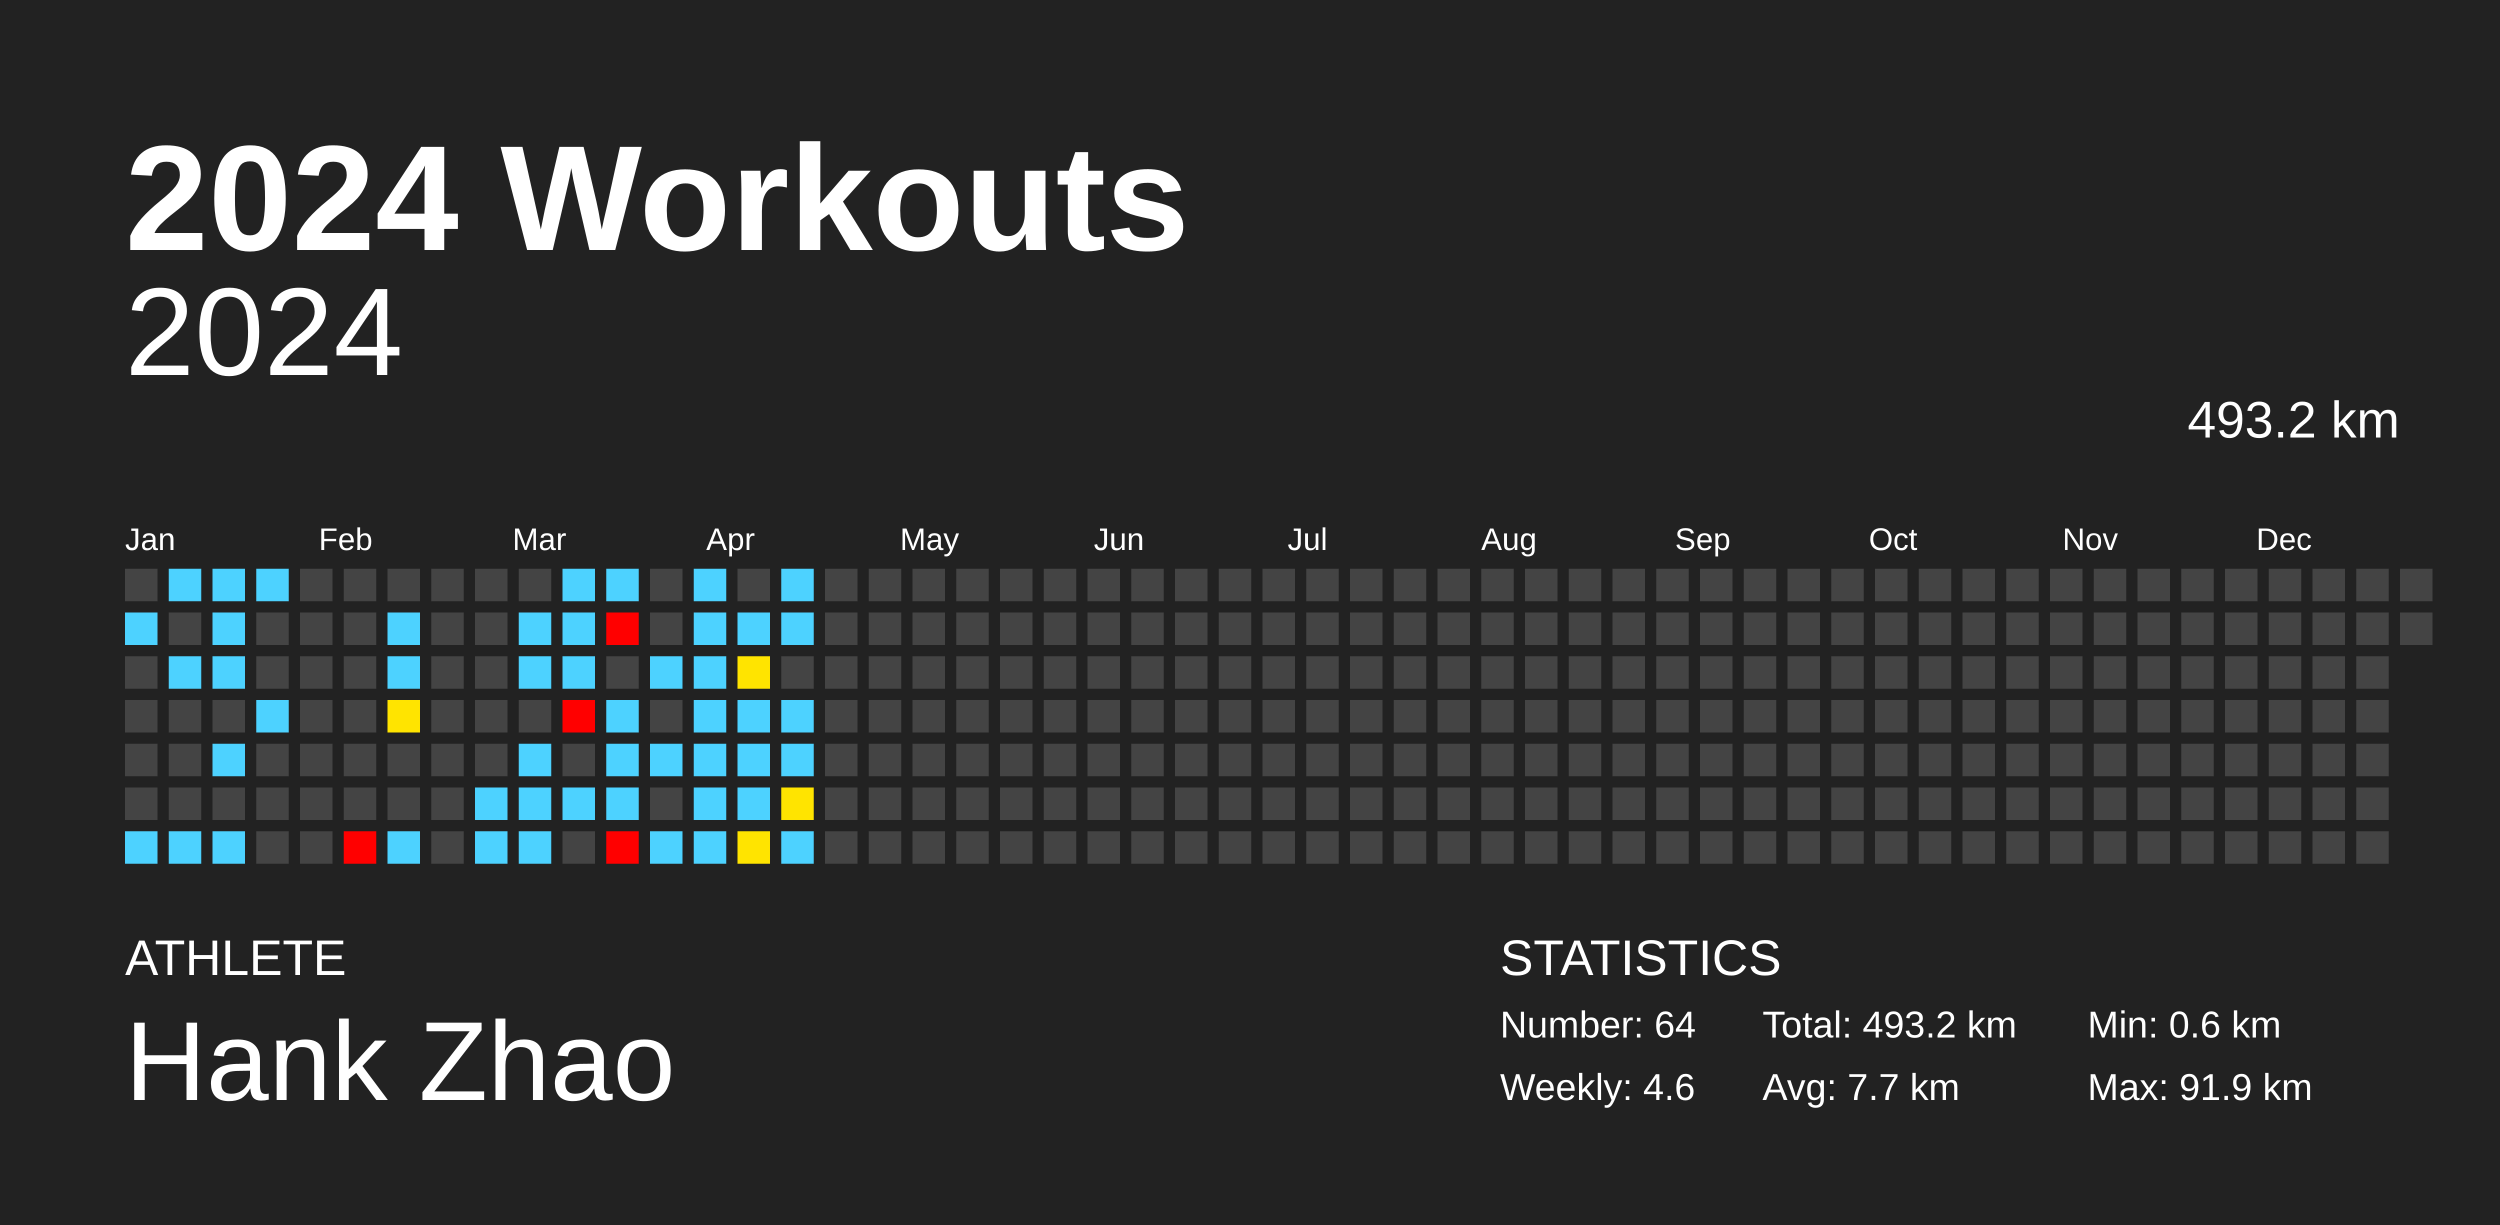
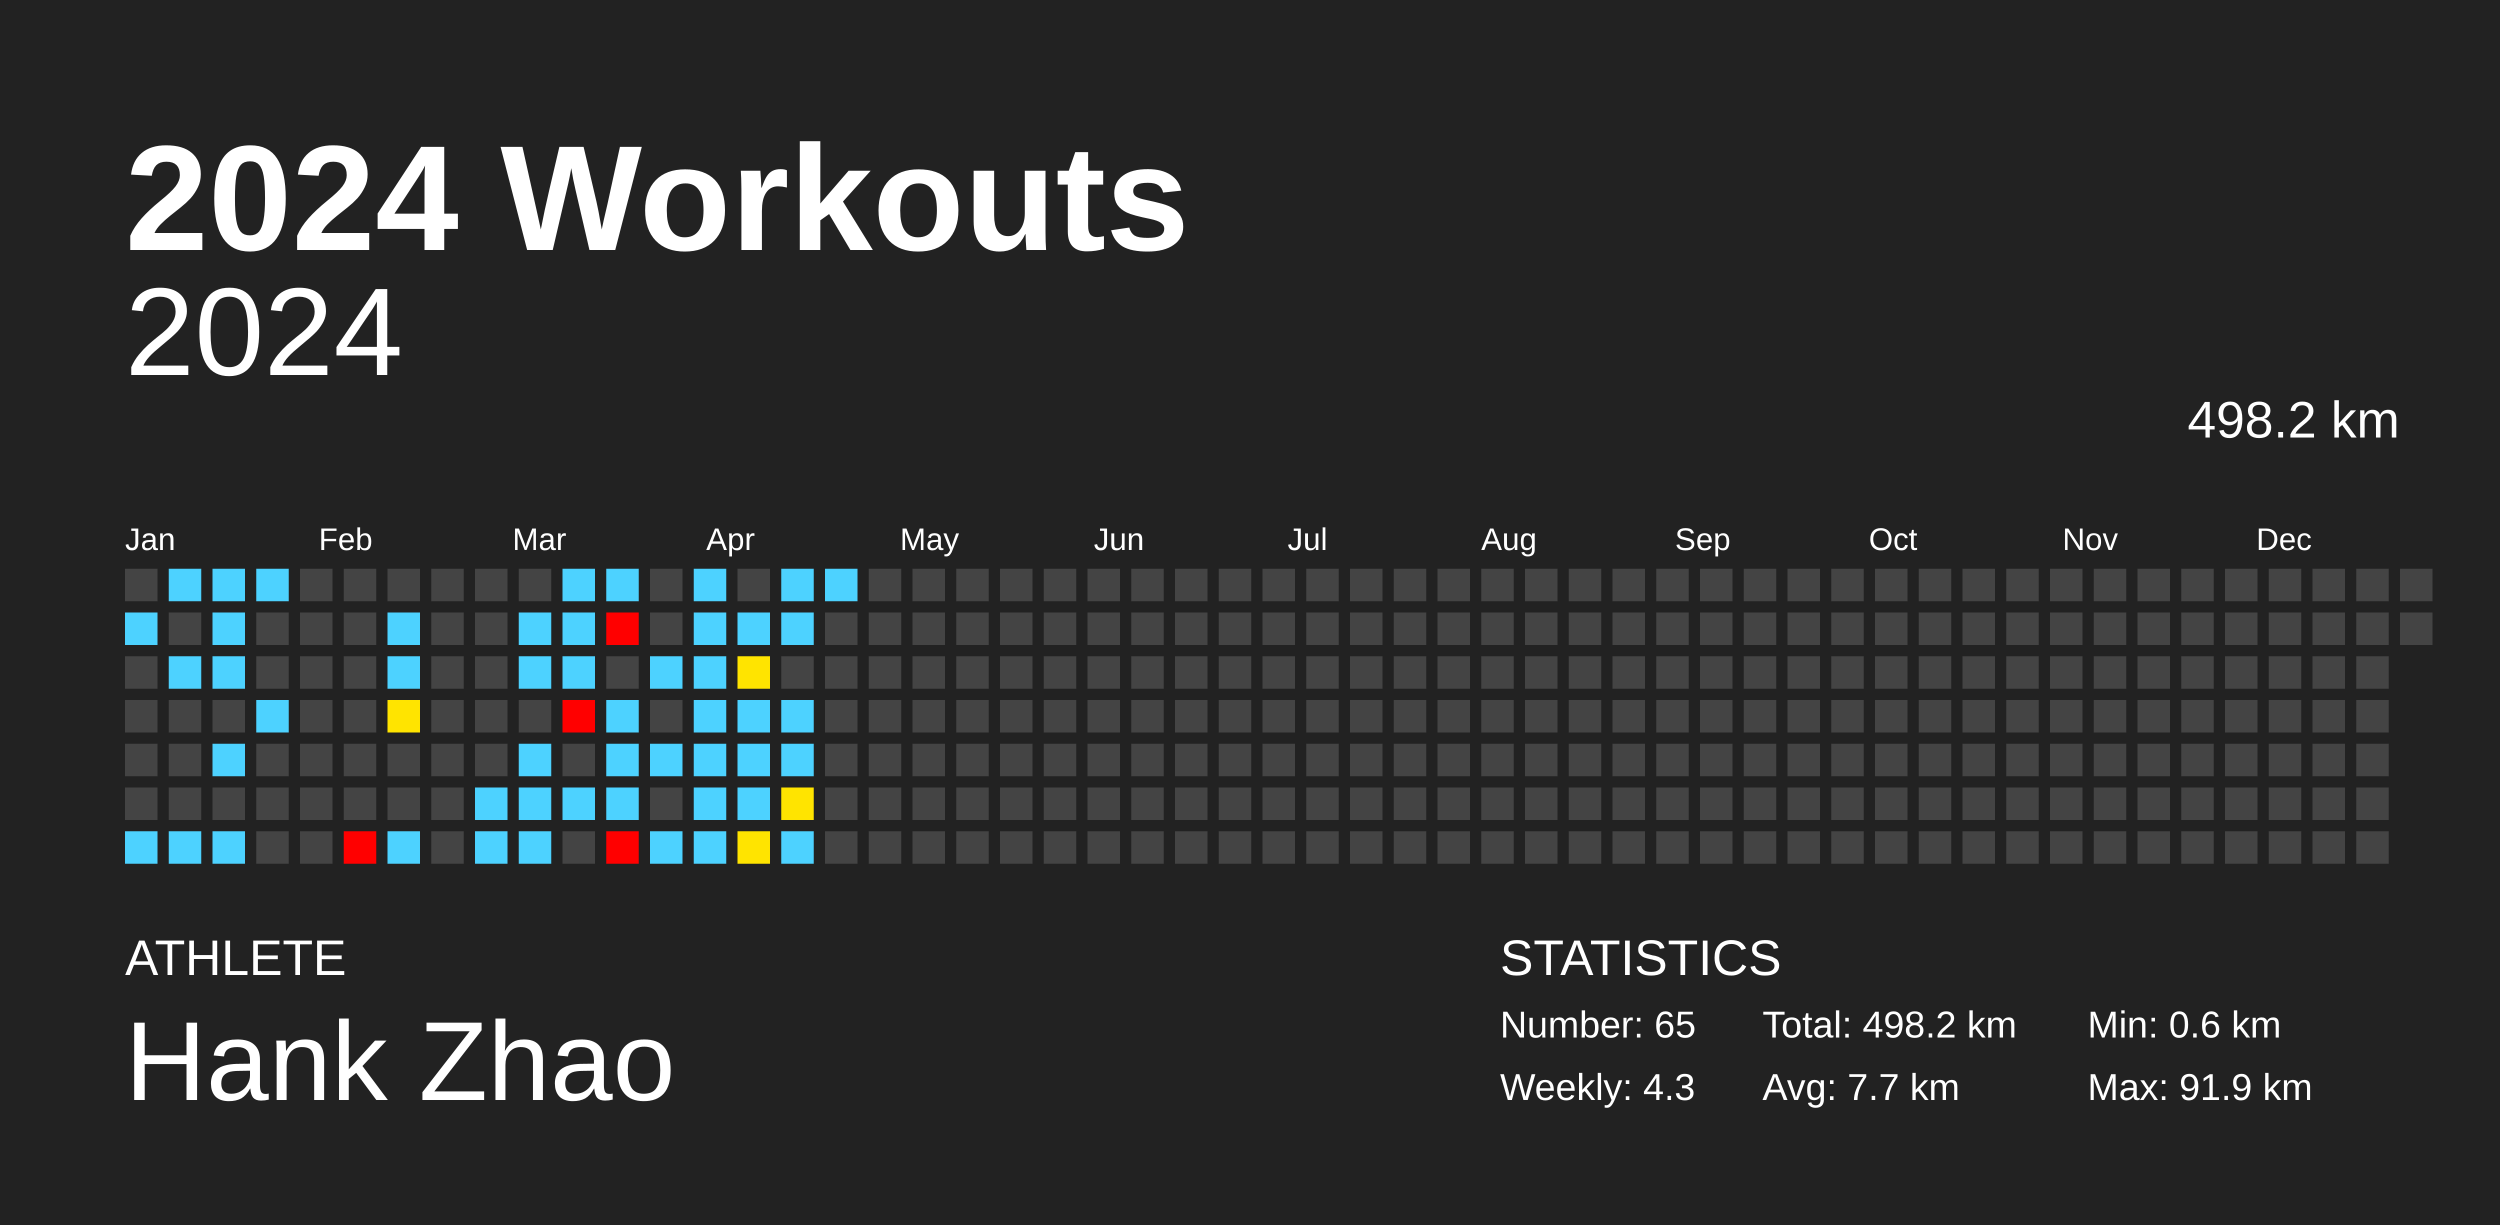
<svg xmlns="http://www.w3.org/2000/svg" baseProfile="full" height="98mm" version="1.1" viewBox="0,0,200,98" width="200mm">
  <defs />
  <rect fill="#222222" height="98" width="200" x="0" y="0" />
  <text fill="#FFFFFF" style="font-size:12px; font-family:Arial; font-weight:bold;" x="10" y="20">2024 Workouts</text>
  <text fill="#FFFFFF" style="font-size:4px; font-family:Arial" x="10" y="78">ATHLETE</text>
  <text fill="#FFFFFF" style="font-size:9px; font-family:Arial" x="10" y="88">Hank Zhao</text>
  <text fill="#FFFFFF" style="font-size:4px; font-family:Arial" x="120" y="78">STATISTICS</text>
-   <text fill="#FFFFFF" style="font-size:3px; font-family:Arial" x="120" y="83">Number: 64</text>
-   <text fill="#FFFFFF" style="font-size:3px; font-family:Arial" x="120" y="88">Weekly: 4.6</text>
-   <text fill="#FFFFFF" style="font-size:3px; font-family:Arial" x="141" y="83">Total: 493.2 km</text>
+   <text fill="#FFFFFF" style="font-size:3px; font-family:Arial" x="120" y="83">Number: 65</text>
+   <text fill="#FFFFFF" style="font-size:3px; font-family:Arial" x="120" y="88">Weekly: 4.3</text>
+   <text fill="#FFFFFF" style="font-size:3px; font-family:Arial" x="141" y="83">Total: 498.2 km</text>
  <text fill="#FFFFFF" style="font-size:3px; font-family:Arial" x="141" y="88">Avg: 7.7 km</text>
  <text fill="#FFFFFF" style="font-size:3px; font-family:Arial" x="167" y="83">Min: 0.6 km</text>
  <text fill="#FFFFFF" style="font-size:3px; font-family:Arial" x="167" y="88">Max: 91.9 km</text>
  <text alignment-baseline="hanging" fill="#FFFFFF" style="font-size:10.0px; font-family:Arial;" x="10" y="30">2024</text>
-   <text alignment-baseline="hanging" fill="#FFFFFF" style="font-size:4.125px; font-family:Arial;" x="175" y="35">493.2 km</text>
+   <text alignment-baseline="hanging" fill="#FFFFFF" style="font-size:4.125px; font-family:Arial;" x="175" y="35">498.2 km</text>
  <text fill="#FFFFFF" style="font-size:2.5px; font-family:Arial" x="10.0" y="44">Jan</text>
  <text fill="#FFFFFF" style="font-size:2.5px; font-family:Arial" x="25.5" y="44">Feb</text>
  <text fill="#FFFFFF" style="font-size:2.5px; font-family:Arial" x="41.0" y="44">Mar</text>
  <text fill="#FFFFFF" style="font-size:2.5px; font-family:Arial" x="56.5" y="44">Apr</text>
  <text fill="#FFFFFF" style="font-size:2.5px; font-family:Arial" x="72.0" y="44">May</text>
  <text fill="#FFFFFF" style="font-size:2.5px; font-family:Arial" x="87.5" y="44">Jun</text>
  <text fill="#FFFFFF" style="font-size:2.5px; font-family:Arial" x="103.0" y="44">Jul</text>
  <text fill="#FFFFFF" style="font-size:2.5px; font-family:Arial" x="118.5" y="44">Aug</text>
  <text fill="#FFFFFF" style="font-size:2.5px; font-family:Arial" x="134.0" y="44">Sep</text>
  <text fill="#FFFFFF" style="font-size:2.5px; font-family:Arial" x="149.5" y="44">Oct</text>
  <text fill="#FFFFFF" style="font-size:2.5px; font-family:Arial" x="165.0" y="44">Nov</text>
  <text fill="#FFFFFF" style="font-size:2.5px; font-family:Arial" x="180.5" y="44">Dec</text>
  <rect fill="#444444" height="2.6" width="2.6" x="10.0" y="45.5" />
  <rect fill="#4dd2ff" height="2.6" width="2.6" x="10.0" y="49.0" />
  <rect fill="#444444" height="2.6" width="2.6" x="10.0" y="52.5" />
  <rect fill="#444444" height="2.6" width="2.6" x="10.0" y="56.0" />
  <rect fill="#444444" height="2.6" width="2.6" x="10.0" y="59.5" />
  <rect fill="#444444" height="2.6" width="2.6" x="10.0" y="63.0" />
  <rect fill="#4dd2ff" height="2.6" width="2.6" x="10.0" y="66.5" />
  <rect fill="#4dd2ff" height="2.6" width="2.6" x="13.5" y="45.5" />
  <rect fill="#444444" height="2.6" width="2.6" x="13.5" y="49.0" />
  <rect fill="#4dd2ff" height="2.6" width="2.6" x="13.5" y="52.5" />
  <rect fill="#444444" height="2.6" width="2.6" x="13.5" y="56.0" />
  <rect fill="#444444" height="2.6" width="2.6" x="13.5" y="59.5" />
  <rect fill="#444444" height="2.6" width="2.6" x="13.5" y="63.0" />
  <rect fill="#4dd2ff" height="2.6" width="2.6" x="13.5" y="66.5" />
  <rect fill="#4dd2ff" height="2.6" width="2.6" x="17.0" y="45.5" />
  <rect fill="#4dd2ff" height="2.6" width="2.6" x="17.0" y="49.0" />
  <rect fill="#4dd2ff" height="2.6" width="2.6" x="17.0" y="52.5" />
  <rect fill="#444444" height="2.6" width="2.6" x="17.0" y="56.0" />
  <rect fill="#4dd2ff" height="2.6" width="2.6" x="17.0" y="59.5" />
  <rect fill="#444444" height="2.6" width="2.6" x="17.0" y="63.0" />
  <rect fill="#4dd2ff" height="2.6" width="2.6" x="17.0" y="66.5" />
  <rect fill="#4dd2ff" height="2.6" width="2.6" x="20.5" y="45.5" />
  <rect fill="#444444" height="2.6" width="2.6" x="20.5" y="49.0" />
  <rect fill="#444444" height="2.6" width="2.6" x="20.5" y="52.5" />
  <rect fill="#4dd2ff" height="2.6" width="2.6" x="20.5" y="56.0" />
  <rect fill="#444444" height="2.6" width="2.6" x="20.5" y="59.5" />
  <rect fill="#444444" height="2.6" width="2.6" x="20.5" y="63.0" />
  <rect fill="#444444" height="2.6" width="2.6" x="20.5" y="66.5" />
  <rect fill="#444444" height="2.6" width="2.6" x="24.0" y="45.5" />
  <rect fill="#444444" height="2.6" width="2.6" x="24.0" y="49.0" />
  <rect fill="#444444" height="2.6" width="2.6" x="24.0" y="52.5" />
  <rect fill="#444444" height="2.6" width="2.6" x="24.0" y="56.0" />
  <rect fill="#444444" height="2.6" width="2.6" x="24.0" y="59.5" />
  <rect fill="#444444" height="2.6" width="2.6" x="24.0" y="63.0" />
  <rect fill="#444444" height="2.6" width="2.6" x="24.0" y="66.5" />
  <rect fill="#444444" height="2.6" width="2.6" x="27.5" y="45.5" />
  <rect fill="#444444" height="2.6" width="2.6" x="27.5" y="49.0" />
  <rect fill="#444444" height="2.6" width="2.6" x="27.5" y="52.5" />
  <rect fill="#444444" height="2.6" width="2.6" x="27.5" y="56.0" />
  <rect fill="#444444" height="2.6" width="2.6" x="27.5" y="59.5" />
  <rect fill="#444444" height="2.6" width="2.6" x="27.5" y="63.0" />
  <rect fill="red" height="2.6" width="2.6" x="27.5" y="66.5" />
  <rect fill="#444444" height="2.6" width="2.6" x="31.0" y="45.5" />
  <rect fill="#4dd2ff" height="2.6" width="2.6" x="31.0" y="49.0" />
  <rect fill="#4dd2ff" height="2.6" width="2.6" x="31.0" y="52.5" />
  <rect fill="#ffe400" height="2.6" width="2.6" x="31.0" y="56.0" />
  <rect fill="#444444" height="2.6" width="2.6" x="31.0" y="59.5" />
  <rect fill="#444444" height="2.6" width="2.6" x="31.0" y="63.0" />
  <rect fill="#4dd2ff" height="2.6" width="2.6" x="31.0" y="66.5" />
  <rect fill="#444444" height="2.6" width="2.6" x="34.5" y="45.5" />
  <rect fill="#444444" height="2.6" width="2.6" x="34.5" y="49.0" />
  <rect fill="#444444" height="2.6" width="2.6" x="34.5" y="52.5" />
  <rect fill="#444444" height="2.6" width="2.6" x="34.5" y="56.0" />
  <rect fill="#444444" height="2.6" width="2.6" x="34.5" y="59.5" />
  <rect fill="#444444" height="2.6" width="2.6" x="34.5" y="63.0" />
  <rect fill="#444444" height="2.6" width="2.6" x="34.5" y="66.5" />
  <rect fill="#444444" height="2.6" width="2.6" x="38.0" y="45.5" />
  <rect fill="#444444" height="2.6" width="2.6" x="38.0" y="49.0" />
  <rect fill="#444444" height="2.6" width="2.6" x="38.0" y="52.5" />
  <rect fill="#444444" height="2.6" width="2.6" x="38.0" y="56.0" />
  <rect fill="#444444" height="2.6" width="2.6" x="38.0" y="59.5" />
  <rect fill="#4dd2ff" height="2.6" width="2.6" x="38.0" y="63.0" />
  <rect fill="#4dd2ff" height="2.6" width="2.6" x="38.0" y="66.5" />
  <rect fill="#444444" height="2.6" width="2.6" x="41.5" y="45.5" />
  <rect fill="#4dd2ff" height="2.6" width="2.6" x="41.5" y="49.0" />
  <rect fill="#4dd2ff" height="2.6" width="2.6" x="41.5" y="52.5" />
  <rect fill="#444444" height="2.6" width="2.6" x="41.5" y="56.0" />
  <rect fill="#4dd2ff" height="2.6" width="2.6" x="41.5" y="59.5" />
  <rect fill="#4dd2ff" height="2.6" width="2.6" x="41.5" y="63.0" />
  <rect fill="#4dd2ff" height="2.6" width="2.6" x="41.5" y="66.5" />
  <rect fill="#4dd2ff" height="2.6" width="2.6" x="45.0" y="45.5" />
  <rect fill="#4dd2ff" height="2.6" width="2.6" x="45.0" y="49.0" />
  <rect fill="#4dd2ff" height="2.6" width="2.6" x="45.0" y="52.5" />
  <rect fill="red" height="2.6" width="2.6" x="45.0" y="56.0" />
  <rect fill="#444444" height="2.6" width="2.6" x="45.0" y="59.5" />
  <rect fill="#4dd2ff" height="2.6" width="2.6" x="45.0" y="63.0" />
  <rect fill="#444444" height="2.6" width="2.6" x="45.0" y="66.5" />
  <rect fill="#4dd2ff" height="2.6" width="2.6" x="48.5" y="45.5" />
  <rect fill="red" height="2.6" width="2.6" x="48.5" y="49.0" />
  <rect fill="#444444" height="2.6" width="2.6" x="48.5" y="52.5" />
  <rect fill="#4dd2ff" height="2.6" width="2.6" x="48.5" y="56.0" />
  <rect fill="#4dd2ff" height="2.6" width="2.6" x="48.5" y="59.5" />
  <rect fill="#4dd2ff" height="2.6" width="2.6" x="48.5" y="63.0" />
  <rect fill="red" height="2.6" width="2.6" x="48.5" y="66.5" />
  <rect fill="#444444" height="2.6" width="2.6" x="52.0" y="45.5" />
  <rect fill="#444444" height="2.6" width="2.6" x="52.0" y="49.0" />
  <rect fill="#4dd2ff" height="2.6" width="2.6" x="52.0" y="52.5" />
  <rect fill="#444444" height="2.6" width="2.6" x="52.0" y="56.0" />
  <rect fill="#4dd2ff" height="2.6" width="2.6" x="52.0" y="59.5" />
  <rect fill="#444444" height="2.6" width="2.6" x="52.0" y="63.0" />
  <rect fill="#4dd2ff" height="2.6" width="2.6" x="52.0" y="66.5" />
  <rect fill="#4dd2ff" height="2.6" width="2.6" x="55.5" y="45.5" />
  <rect fill="#4dd2ff" height="2.6" width="2.6" x="55.5" y="49.0" />
  <rect fill="#4dd2ff" height="2.6" width="2.6" x="55.5" y="52.5" />
  <rect fill="#4dd2ff" height="2.6" width="2.6" x="55.5" y="56.0" />
  <rect fill="#4dd2ff" height="2.6" width="2.6" x="55.5" y="59.5" />
  <rect fill="#4dd2ff" height="2.6" width="2.6" x="55.5" y="63.0" />
  <rect fill="#4dd2ff" height="2.6" width="2.6" x="55.5" y="66.5" />
  <rect fill="#444444" height="2.6" width="2.6" x="59.0" y="45.5" />
  <rect fill="#4dd2ff" height="2.6" width="2.6" x="59.0" y="49.0" />
  <rect fill="#ffe400" height="2.6" width="2.6" x="59.0" y="52.5" />
  <rect fill="#4dd2ff" height="2.6" width="2.6" x="59.0" y="56.0" />
  <rect fill="#4dd2ff" height="2.6" width="2.6" x="59.0" y="59.5" />
  <rect fill="#4dd2ff" height="2.6" width="2.6" x="59.0" y="63.0" />
  <rect fill="#ffe400" height="2.6" width="2.6" x="59.0" y="66.5" />
  <rect fill="#4dd2ff" height="2.6" width="2.6" x="62.5" y="45.5" />
  <rect fill="#4dd2ff" height="2.6" width="2.6" x="62.5" y="49.0" />
  <rect fill="#444444" height="2.6" width="2.6" x="62.5" y="52.5" />
  <rect fill="#4dd2ff" height="2.6" width="2.6" x="62.5" y="56.0" />
  <rect fill="#4dd2ff" height="2.6" width="2.6" x="62.5" y="59.5" />
  <rect fill="#ffe400" height="2.6" width="2.6" x="62.5" y="63.0" />
  <rect fill="#4dd2ff" height="2.6" width="2.6" x="62.5" y="66.5" />
-   <rect fill="#444444" height="2.6" width="2.6" x="66.0" y="45.5" />
+   <rect fill="#4dd2ff" height="2.6" width="2.6" x="66.0" y="45.5" />
  <rect fill="#444444" height="2.6" width="2.6" x="66.0" y="49.0" />
  <rect fill="#444444" height="2.6" width="2.6" x="66.0" y="52.5" />
  <rect fill="#444444" height="2.6" width="2.6" x="66.0" y="56.0" />
  <rect fill="#444444" height="2.6" width="2.6" x="66.0" y="59.5" />
  <rect fill="#444444" height="2.6" width="2.6" x="66.0" y="63.0" />
  <rect fill="#444444" height="2.6" width="2.6" x="66.0" y="66.5" />
  <rect fill="#444444" height="2.6" width="2.6" x="69.5" y="45.5" />
  <rect fill="#444444" height="2.6" width="2.6" x="69.5" y="49.0" />
  <rect fill="#444444" height="2.6" width="2.6" x="69.5" y="52.5" />
  <rect fill="#444444" height="2.6" width="2.6" x="69.5" y="56.0" />
  <rect fill="#444444" height="2.6" width="2.6" x="69.5" y="59.5" />
  <rect fill="#444444" height="2.6" width="2.6" x="69.5" y="63.0" />
  <rect fill="#444444" height="2.6" width="2.6" x="69.5" y="66.5" />
  <rect fill="#444444" height="2.6" width="2.6" x="73.0" y="45.5" />
  <rect fill="#444444" height="2.6" width="2.6" x="73.0" y="49.0" />
  <rect fill="#444444" height="2.6" width="2.6" x="73.0" y="52.5" />
  <rect fill="#444444" height="2.6" width="2.6" x="73.0" y="56.0" />
  <rect fill="#444444" height="2.6" width="2.6" x="73.0" y="59.5" />
  <rect fill="#444444" height="2.6" width="2.6" x="73.0" y="63.0" />
  <rect fill="#444444" height="2.6" width="2.6" x="73.0" y="66.5" />
  <rect fill="#444444" height="2.6" width="2.6" x="76.5" y="45.5" />
  <rect fill="#444444" height="2.6" width="2.6" x="76.5" y="49.0" />
  <rect fill="#444444" height="2.6" width="2.6" x="76.5" y="52.5" />
  <rect fill="#444444" height="2.6" width="2.6" x="76.5" y="56.0" />
  <rect fill="#444444" height="2.6" width="2.6" x="76.5" y="59.5" />
  <rect fill="#444444" height="2.6" width="2.6" x="76.5" y="63.0" />
  <rect fill="#444444" height="2.6" width="2.6" x="76.5" y="66.5" />
  <rect fill="#444444" height="2.6" width="2.6" x="80.0" y="45.5" />
  <rect fill="#444444" height="2.6" width="2.6" x="80.0" y="49.0" />
  <rect fill="#444444" height="2.6" width="2.6" x="80.0" y="52.5" />
  <rect fill="#444444" height="2.6" width="2.6" x="80.0" y="56.0" />
  <rect fill="#444444" height="2.6" width="2.6" x="80.0" y="59.5" />
  <rect fill="#444444" height="2.6" width="2.6" x="80.0" y="63.0" />
  <rect fill="#444444" height="2.6" width="2.6" x="80.0" y="66.5" />
  <rect fill="#444444" height="2.6" width="2.6" x="83.5" y="45.5" />
  <rect fill="#444444" height="2.6" width="2.6" x="83.5" y="49.0" />
  <rect fill="#444444" height="2.6" width="2.6" x="83.5" y="52.5" />
  <rect fill="#444444" height="2.6" width="2.6" x="83.5" y="56.0" />
  <rect fill="#444444" height="2.6" width="2.6" x="83.5" y="59.5" />
  <rect fill="#444444" height="2.6" width="2.6" x="83.5" y="63.0" />
  <rect fill="#444444" height="2.6" width="2.6" x="83.5" y="66.5" />
  <rect fill="#444444" height="2.6" width="2.6" x="87.0" y="45.5" />
  <rect fill="#444444" height="2.6" width="2.6" x="87.0" y="49.0" />
  <rect fill="#444444" height="2.6" width="2.6" x="87.0" y="52.5" />
  <rect fill="#444444" height="2.6" width="2.6" x="87.0" y="56.0" />
  <rect fill="#444444" height="2.6" width="2.6" x="87.0" y="59.5" />
  <rect fill="#444444" height="2.6" width="2.6" x="87.0" y="63.0" />
  <rect fill="#444444" height="2.6" width="2.6" x="87.0" y="66.5" />
  <rect fill="#444444" height="2.6" width="2.6" x="90.5" y="45.5" />
  <rect fill="#444444" height="2.6" width="2.6" x="90.5" y="49.0" />
  <rect fill="#444444" height="2.6" width="2.6" x="90.5" y="52.5" />
  <rect fill="#444444" height="2.6" width="2.6" x="90.5" y="56.0" />
  <rect fill="#444444" height="2.6" width="2.6" x="90.5" y="59.5" />
  <rect fill="#444444" height="2.6" width="2.6" x="90.5" y="63.0" />
  <rect fill="#444444" height="2.6" width="2.6" x="90.5" y="66.5" />
  <rect fill="#444444" height="2.6" width="2.6" x="94.0" y="45.5" />
  <rect fill="#444444" height="2.6" width="2.6" x="94.0" y="49.0" />
  <rect fill="#444444" height="2.6" width="2.6" x="94.0" y="52.5" />
  <rect fill="#444444" height="2.6" width="2.6" x="94.0" y="56.0" />
  <rect fill="#444444" height="2.6" width="2.6" x="94.0" y="59.5" />
  <rect fill="#444444" height="2.6" width="2.6" x="94.0" y="63.0" />
  <rect fill="#444444" height="2.6" width="2.6" x="94.0" y="66.5" />
  <rect fill="#444444" height="2.6" width="2.6" x="97.5" y="45.5" />
  <rect fill="#444444" height="2.6" width="2.6" x="97.5" y="49.0" />
  <rect fill="#444444" height="2.6" width="2.6" x="97.5" y="52.5" />
  <rect fill="#444444" height="2.6" width="2.6" x="97.5" y="56.0" />
  <rect fill="#444444" height="2.6" width="2.6" x="97.5" y="59.5" />
  <rect fill="#444444" height="2.6" width="2.6" x="97.5" y="63.0" />
  <rect fill="#444444" height="2.6" width="2.6" x="97.5" y="66.5" />
  <rect fill="#444444" height="2.6" width="2.6" x="101.0" y="45.5" />
  <rect fill="#444444" height="2.6" width="2.6" x="101.0" y="49.0" />
  <rect fill="#444444" height="2.6" width="2.6" x="101.0" y="52.5" />
  <rect fill="#444444" height="2.6" width="2.6" x="101.0" y="56.0" />
  <rect fill="#444444" height="2.6" width="2.6" x="101.0" y="59.5" />
  <rect fill="#444444" height="2.6" width="2.6" x="101.0" y="63.0" />
  <rect fill="#444444" height="2.6" width="2.6" x="101.0" y="66.5" />
  <rect fill="#444444" height="2.6" width="2.6" x="104.5" y="45.5" />
  <rect fill="#444444" height="2.6" width="2.6" x="104.5" y="49.0" />
  <rect fill="#444444" height="2.6" width="2.6" x="104.5" y="52.5" />
  <rect fill="#444444" height="2.6" width="2.6" x="104.5" y="56.0" />
  <rect fill="#444444" height="2.6" width="2.6" x="104.5" y="59.5" />
  <rect fill="#444444" height="2.6" width="2.6" x="104.5" y="63.0" />
  <rect fill="#444444" height="2.6" width="2.6" x="104.5" y="66.5" />
  <rect fill="#444444" height="2.6" width="2.6" x="108.0" y="45.5" />
  <rect fill="#444444" height="2.6" width="2.6" x="108.0" y="49.0" />
  <rect fill="#444444" height="2.6" width="2.6" x="108.0" y="52.5" />
  <rect fill="#444444" height="2.6" width="2.6" x="108.0" y="56.0" />
  <rect fill="#444444" height="2.6" width="2.6" x="108.0" y="59.5" />
  <rect fill="#444444" height="2.6" width="2.6" x="108.0" y="63.0" />
  <rect fill="#444444" height="2.6" width="2.6" x="108.0" y="66.5" />
  <rect fill="#444444" height="2.6" width="2.6" x="111.5" y="45.5" />
  <rect fill="#444444" height="2.6" width="2.6" x="111.5" y="49.0" />
  <rect fill="#444444" height="2.6" width="2.6" x="111.5" y="52.5" />
  <rect fill="#444444" height="2.6" width="2.6" x="111.5" y="56.0" />
  <rect fill="#444444" height="2.6" width="2.6" x="111.5" y="59.5" />
  <rect fill="#444444" height="2.6" width="2.6" x="111.5" y="63.0" />
  <rect fill="#444444" height="2.6" width="2.6" x="111.5" y="66.5" />
  <rect fill="#444444" height="2.6" width="2.6" x="115.0" y="45.5" />
  <rect fill="#444444" height="2.6" width="2.6" x="115.0" y="49.0" />
  <rect fill="#444444" height="2.6" width="2.6" x="115.0" y="52.5" />
  <rect fill="#444444" height="2.6" width="2.6" x="115.0" y="56.0" />
  <rect fill="#444444" height="2.6" width="2.6" x="115.0" y="59.5" />
  <rect fill="#444444" height="2.6" width="2.6" x="115.0" y="63.0" />
  <rect fill="#444444" height="2.6" width="2.6" x="115.0" y="66.5" />
  <rect fill="#444444" height="2.6" width="2.6" x="118.5" y="45.5" />
  <rect fill="#444444" height="2.6" width="2.6" x="118.5" y="49.0" />
  <rect fill="#444444" height="2.6" width="2.6" x="118.5" y="52.5" />
  <rect fill="#444444" height="2.6" width="2.6" x="118.5" y="56.0" />
  <rect fill="#444444" height="2.6" width="2.6" x="118.5" y="59.5" />
  <rect fill="#444444" height="2.6" width="2.6" x="118.5" y="63.0" />
  <rect fill="#444444" height="2.6" width="2.6" x="118.5" y="66.5" />
  <rect fill="#444444" height="2.6" width="2.6" x="122.0" y="45.5" />
  <rect fill="#444444" height="2.6" width="2.6" x="122.0" y="49.0" />
  <rect fill="#444444" height="2.6" width="2.6" x="122.0" y="52.5" />
  <rect fill="#444444" height="2.6" width="2.6" x="122.0" y="56.0" />
  <rect fill="#444444" height="2.6" width="2.6" x="122.0" y="59.5" />
  <rect fill="#444444" height="2.6" width="2.6" x="122.0" y="63.0" />
  <rect fill="#444444" height="2.6" width="2.6" x="122.0" y="66.5" />
  <rect fill="#444444" height="2.6" width="2.6" x="125.5" y="45.5" />
  <rect fill="#444444" height="2.6" width="2.6" x="125.5" y="49.0" />
  <rect fill="#444444" height="2.6" width="2.6" x="125.5" y="52.5" />
  <rect fill="#444444" height="2.6" width="2.6" x="125.5" y="56.0" />
  <rect fill="#444444" height="2.6" width="2.6" x="125.5" y="59.5" />
  <rect fill="#444444" height="2.6" width="2.6" x="125.5" y="63.0" />
  <rect fill="#444444" height="2.6" width="2.6" x="125.5" y="66.5" />
  <rect fill="#444444" height="2.6" width="2.6" x="129.0" y="45.5" />
  <rect fill="#444444" height="2.6" width="2.6" x="129.0" y="49.0" />
  <rect fill="#444444" height="2.6" width="2.6" x="129.0" y="52.5" />
  <rect fill="#444444" height="2.6" width="2.6" x="129.0" y="56.0" />
  <rect fill="#444444" height="2.6" width="2.6" x="129.0" y="59.5" />
  <rect fill="#444444" height="2.6" width="2.6" x="129.0" y="63.0" />
  <rect fill="#444444" height="2.6" width="2.6" x="129.0" y="66.5" />
  <rect fill="#444444" height="2.6" width="2.6" x="132.5" y="45.5" />
  <rect fill="#444444" height="2.6" width="2.6" x="132.5" y="49.0" />
  <rect fill="#444444" height="2.6" width="2.6" x="132.5" y="52.5" />
  <rect fill="#444444" height="2.6" width="2.6" x="132.5" y="56.0" />
  <rect fill="#444444" height="2.6" width="2.6" x="132.5" y="59.5" />
  <rect fill="#444444" height="2.6" width="2.6" x="132.5" y="63.0" />
  <rect fill="#444444" height="2.6" width="2.6" x="132.5" y="66.5" />
  <rect fill="#444444" height="2.6" width="2.6" x="136.0" y="45.5" />
  <rect fill="#444444" height="2.6" width="2.6" x="136.0" y="49.0" />
  <rect fill="#444444" height="2.6" width="2.6" x="136.0" y="52.5" />
  <rect fill="#444444" height="2.6" width="2.6" x="136.0" y="56.0" />
  <rect fill="#444444" height="2.6" width="2.6" x="136.0" y="59.5" />
  <rect fill="#444444" height="2.6" width="2.6" x="136.0" y="63.0" />
  <rect fill="#444444" height="2.6" width="2.6" x="136.0" y="66.5" />
  <rect fill="#444444" height="2.6" width="2.6" x="139.5" y="45.5" />
  <rect fill="#444444" height="2.6" width="2.6" x="139.5" y="49.0" />
  <rect fill="#444444" height="2.6" width="2.6" x="139.5" y="52.5" />
  <rect fill="#444444" height="2.6" width="2.6" x="139.5" y="56.0" />
  <rect fill="#444444" height="2.6" width="2.6" x="139.5" y="59.5" />
  <rect fill="#444444" height="2.6" width="2.6" x="139.5" y="63.0" />
  <rect fill="#444444" height="2.6" width="2.6" x="139.5" y="66.5" />
  <rect fill="#444444" height="2.6" width="2.6" x="143.0" y="45.5" />
  <rect fill="#444444" height="2.6" width="2.6" x="143.0" y="49.0" />
  <rect fill="#444444" height="2.6" width="2.6" x="143.0" y="52.5" />
  <rect fill="#444444" height="2.6" width="2.6" x="143.0" y="56.0" />
  <rect fill="#444444" height="2.6" width="2.6" x="143.0" y="59.5" />
  <rect fill="#444444" height="2.6" width="2.6" x="143.0" y="63.0" />
  <rect fill="#444444" height="2.6" width="2.6" x="143.0" y="66.5" />
  <rect fill="#444444" height="2.6" width="2.6" x="146.5" y="45.5" />
  <rect fill="#444444" height="2.6" width="2.6" x="146.5" y="49.0" />
  <rect fill="#444444" height="2.6" width="2.6" x="146.5" y="52.5" />
  <rect fill="#444444" height="2.6" width="2.6" x="146.5" y="56.0" />
  <rect fill="#444444" height="2.6" width="2.6" x="146.5" y="59.5" />
  <rect fill="#444444" height="2.6" width="2.6" x="146.5" y="63.0" />
  <rect fill="#444444" height="2.6" width="2.6" x="146.5" y="66.5" />
  <rect fill="#444444" height="2.6" width="2.6" x="150.0" y="45.5" />
  <rect fill="#444444" height="2.6" width="2.6" x="150.0" y="49.0" />
  <rect fill="#444444" height="2.6" width="2.6" x="150.0" y="52.5" />
  <rect fill="#444444" height="2.6" width="2.6" x="150.0" y="56.0" />
  <rect fill="#444444" height="2.6" width="2.6" x="150.0" y="59.5" />
  <rect fill="#444444" height="2.6" width="2.6" x="150.0" y="63.0" />
  <rect fill="#444444" height="2.6" width="2.6" x="150.0" y="66.5" />
  <rect fill="#444444" height="2.6" width="2.6" x="153.5" y="45.5" />
  <rect fill="#444444" height="2.6" width="2.6" x="153.5" y="49.0" />
  <rect fill="#444444" height="2.6" width="2.6" x="153.5" y="52.5" />
  <rect fill="#444444" height="2.6" width="2.6" x="153.5" y="56.0" />
  <rect fill="#444444" height="2.6" width="2.6" x="153.5" y="59.5" />
  <rect fill="#444444" height="2.6" width="2.6" x="153.5" y="63.0" />
  <rect fill="#444444" height="2.6" width="2.6" x="153.5" y="66.5" />
  <rect fill="#444444" height="2.6" width="2.6" x="157.0" y="45.5" />
  <rect fill="#444444" height="2.6" width="2.6" x="157.0" y="49.0" />
  <rect fill="#444444" height="2.6" width="2.6" x="157.0" y="52.5" />
  <rect fill="#444444" height="2.6" width="2.6" x="157.0" y="56.0" />
  <rect fill="#444444" height="2.6" width="2.6" x="157.0" y="59.5" />
  <rect fill="#444444" height="2.6" width="2.6" x="157.0" y="63.0" />
  <rect fill="#444444" height="2.6" width="2.6" x="157.0" y="66.5" />
  <rect fill="#444444" height="2.6" width="2.6" x="160.5" y="45.5" />
  <rect fill="#444444" height="2.6" width="2.6" x="160.5" y="49.0" />
  <rect fill="#444444" height="2.6" width="2.6" x="160.5" y="52.5" />
  <rect fill="#444444" height="2.6" width="2.6" x="160.5" y="56.0" />
  <rect fill="#444444" height="2.6" width="2.6" x="160.5" y="59.5" />
  <rect fill="#444444" height="2.6" width="2.6" x="160.5" y="63.0" />
  <rect fill="#444444" height="2.6" width="2.6" x="160.5" y="66.5" />
  <rect fill="#444444" height="2.6" width="2.6" x="164.0" y="45.5" />
  <rect fill="#444444" height="2.6" width="2.6" x="164.0" y="49.0" />
  <rect fill="#444444" height="2.6" width="2.6" x="164.0" y="52.5" />
  <rect fill="#444444" height="2.6" width="2.6" x="164.0" y="56.0" />
  <rect fill="#444444" height="2.6" width="2.6" x="164.0" y="59.5" />
  <rect fill="#444444" height="2.6" width="2.6" x="164.0" y="63.0" />
  <rect fill="#444444" height="2.6" width="2.6" x="164.0" y="66.5" />
  <rect fill="#444444" height="2.6" width="2.6" x="167.5" y="45.5" />
  <rect fill="#444444" height="2.6" width="2.6" x="167.5" y="49.0" />
  <rect fill="#444444" height="2.6" width="2.6" x="167.5" y="52.5" />
  <rect fill="#444444" height="2.6" width="2.6" x="167.5" y="56.0" />
  <rect fill="#444444" height="2.6" width="2.6" x="167.5" y="59.5" />
  <rect fill="#444444" height="2.6" width="2.6" x="167.5" y="63.0" />
  <rect fill="#444444" height="2.6" width="2.6" x="167.5" y="66.5" />
  <rect fill="#444444" height="2.6" width="2.6" x="171.0" y="45.5" />
  <rect fill="#444444" height="2.6" width="2.6" x="171.0" y="49.0" />
  <rect fill="#444444" height="2.6" width="2.6" x="171.0" y="52.5" />
  <rect fill="#444444" height="2.6" width="2.6" x="171.0" y="56.0" />
  <rect fill="#444444" height="2.6" width="2.6" x="171.0" y="59.5" />
  <rect fill="#444444" height="2.6" width="2.6" x="171.0" y="63.0" />
  <rect fill="#444444" height="2.6" width="2.6" x="171.0" y="66.5" />
  <rect fill="#444444" height="2.6" width="2.6" x="174.5" y="45.5" />
  <rect fill="#444444" height="2.6" width="2.6" x="174.5" y="49.0" />
  <rect fill="#444444" height="2.6" width="2.6" x="174.5" y="52.5" />
  <rect fill="#444444" height="2.6" width="2.6" x="174.5" y="56.0" />
  <rect fill="#444444" height="2.6" width="2.6" x="174.5" y="59.5" />
  <rect fill="#444444" height="2.6" width="2.6" x="174.5" y="63.0" />
  <rect fill="#444444" height="2.6" width="2.6" x="174.5" y="66.5" />
  <rect fill="#444444" height="2.6" width="2.6" x="178.0" y="45.5" />
  <rect fill="#444444" height="2.6" width="2.6" x="178.0" y="49.0" />
  <rect fill="#444444" height="2.6" width="2.6" x="178.0" y="52.5" />
  <rect fill="#444444" height="2.6" width="2.6" x="178.0" y="56.0" />
  <rect fill="#444444" height="2.6" width="2.6" x="178.0" y="59.5" />
  <rect fill="#444444" height="2.6" width="2.6" x="178.0" y="63.0" />
  <rect fill="#444444" height="2.6" width="2.6" x="178.0" y="66.5" />
  <rect fill="#444444" height="2.6" width="2.6" x="181.5" y="45.5" />
  <rect fill="#444444" height="2.6" width="2.6" x="181.5" y="49.0" />
  <rect fill="#444444" height="2.6" width="2.6" x="181.5" y="52.5" />
  <rect fill="#444444" height="2.6" width="2.6" x="181.5" y="56.0" />
  <rect fill="#444444" height="2.6" width="2.6" x="181.5" y="59.5" />
  <rect fill="#444444" height="2.6" width="2.6" x="181.5" y="63.0" />
  <rect fill="#444444" height="2.6" width="2.6" x="181.5" y="66.5" />
  <rect fill="#444444" height="2.6" width="2.6" x="185.0" y="45.5" />
  <rect fill="#444444" height="2.6" width="2.6" x="185.0" y="49.0" />
  <rect fill="#444444" height="2.6" width="2.6" x="185.0" y="52.5" />
  <rect fill="#444444" height="2.6" width="2.6" x="185.0" y="56.0" />
  <rect fill="#444444" height="2.6" width="2.6" x="185.0" y="59.5" />
  <rect fill="#444444" height="2.6" width="2.6" x="185.0" y="63.0" />
  <rect fill="#444444" height="2.6" width="2.6" x="185.0" y="66.5" />
  <rect fill="#444444" height="2.6" width="2.6" x="188.5" y="45.5" />
  <rect fill="#444444" height="2.6" width="2.6" x="188.5" y="49.0" />
  <rect fill="#444444" height="2.6" width="2.6" x="188.5" y="52.5" />
  <rect fill="#444444" height="2.6" width="2.6" x="188.5" y="56.0" />
  <rect fill="#444444" height="2.6" width="2.6" x="188.5" y="59.5" />
  <rect fill="#444444" height="2.6" width="2.6" x="188.5" y="63.0" />
  <rect fill="#444444" height="2.6" width="2.6" x="188.5" y="66.5" />
  <rect fill="#444444" height="2.6" width="2.6" x="192.0" y="45.5" />
  <rect fill="#444444" height="2.6" width="2.6" x="192.0" y="49.0" />
</svg>
